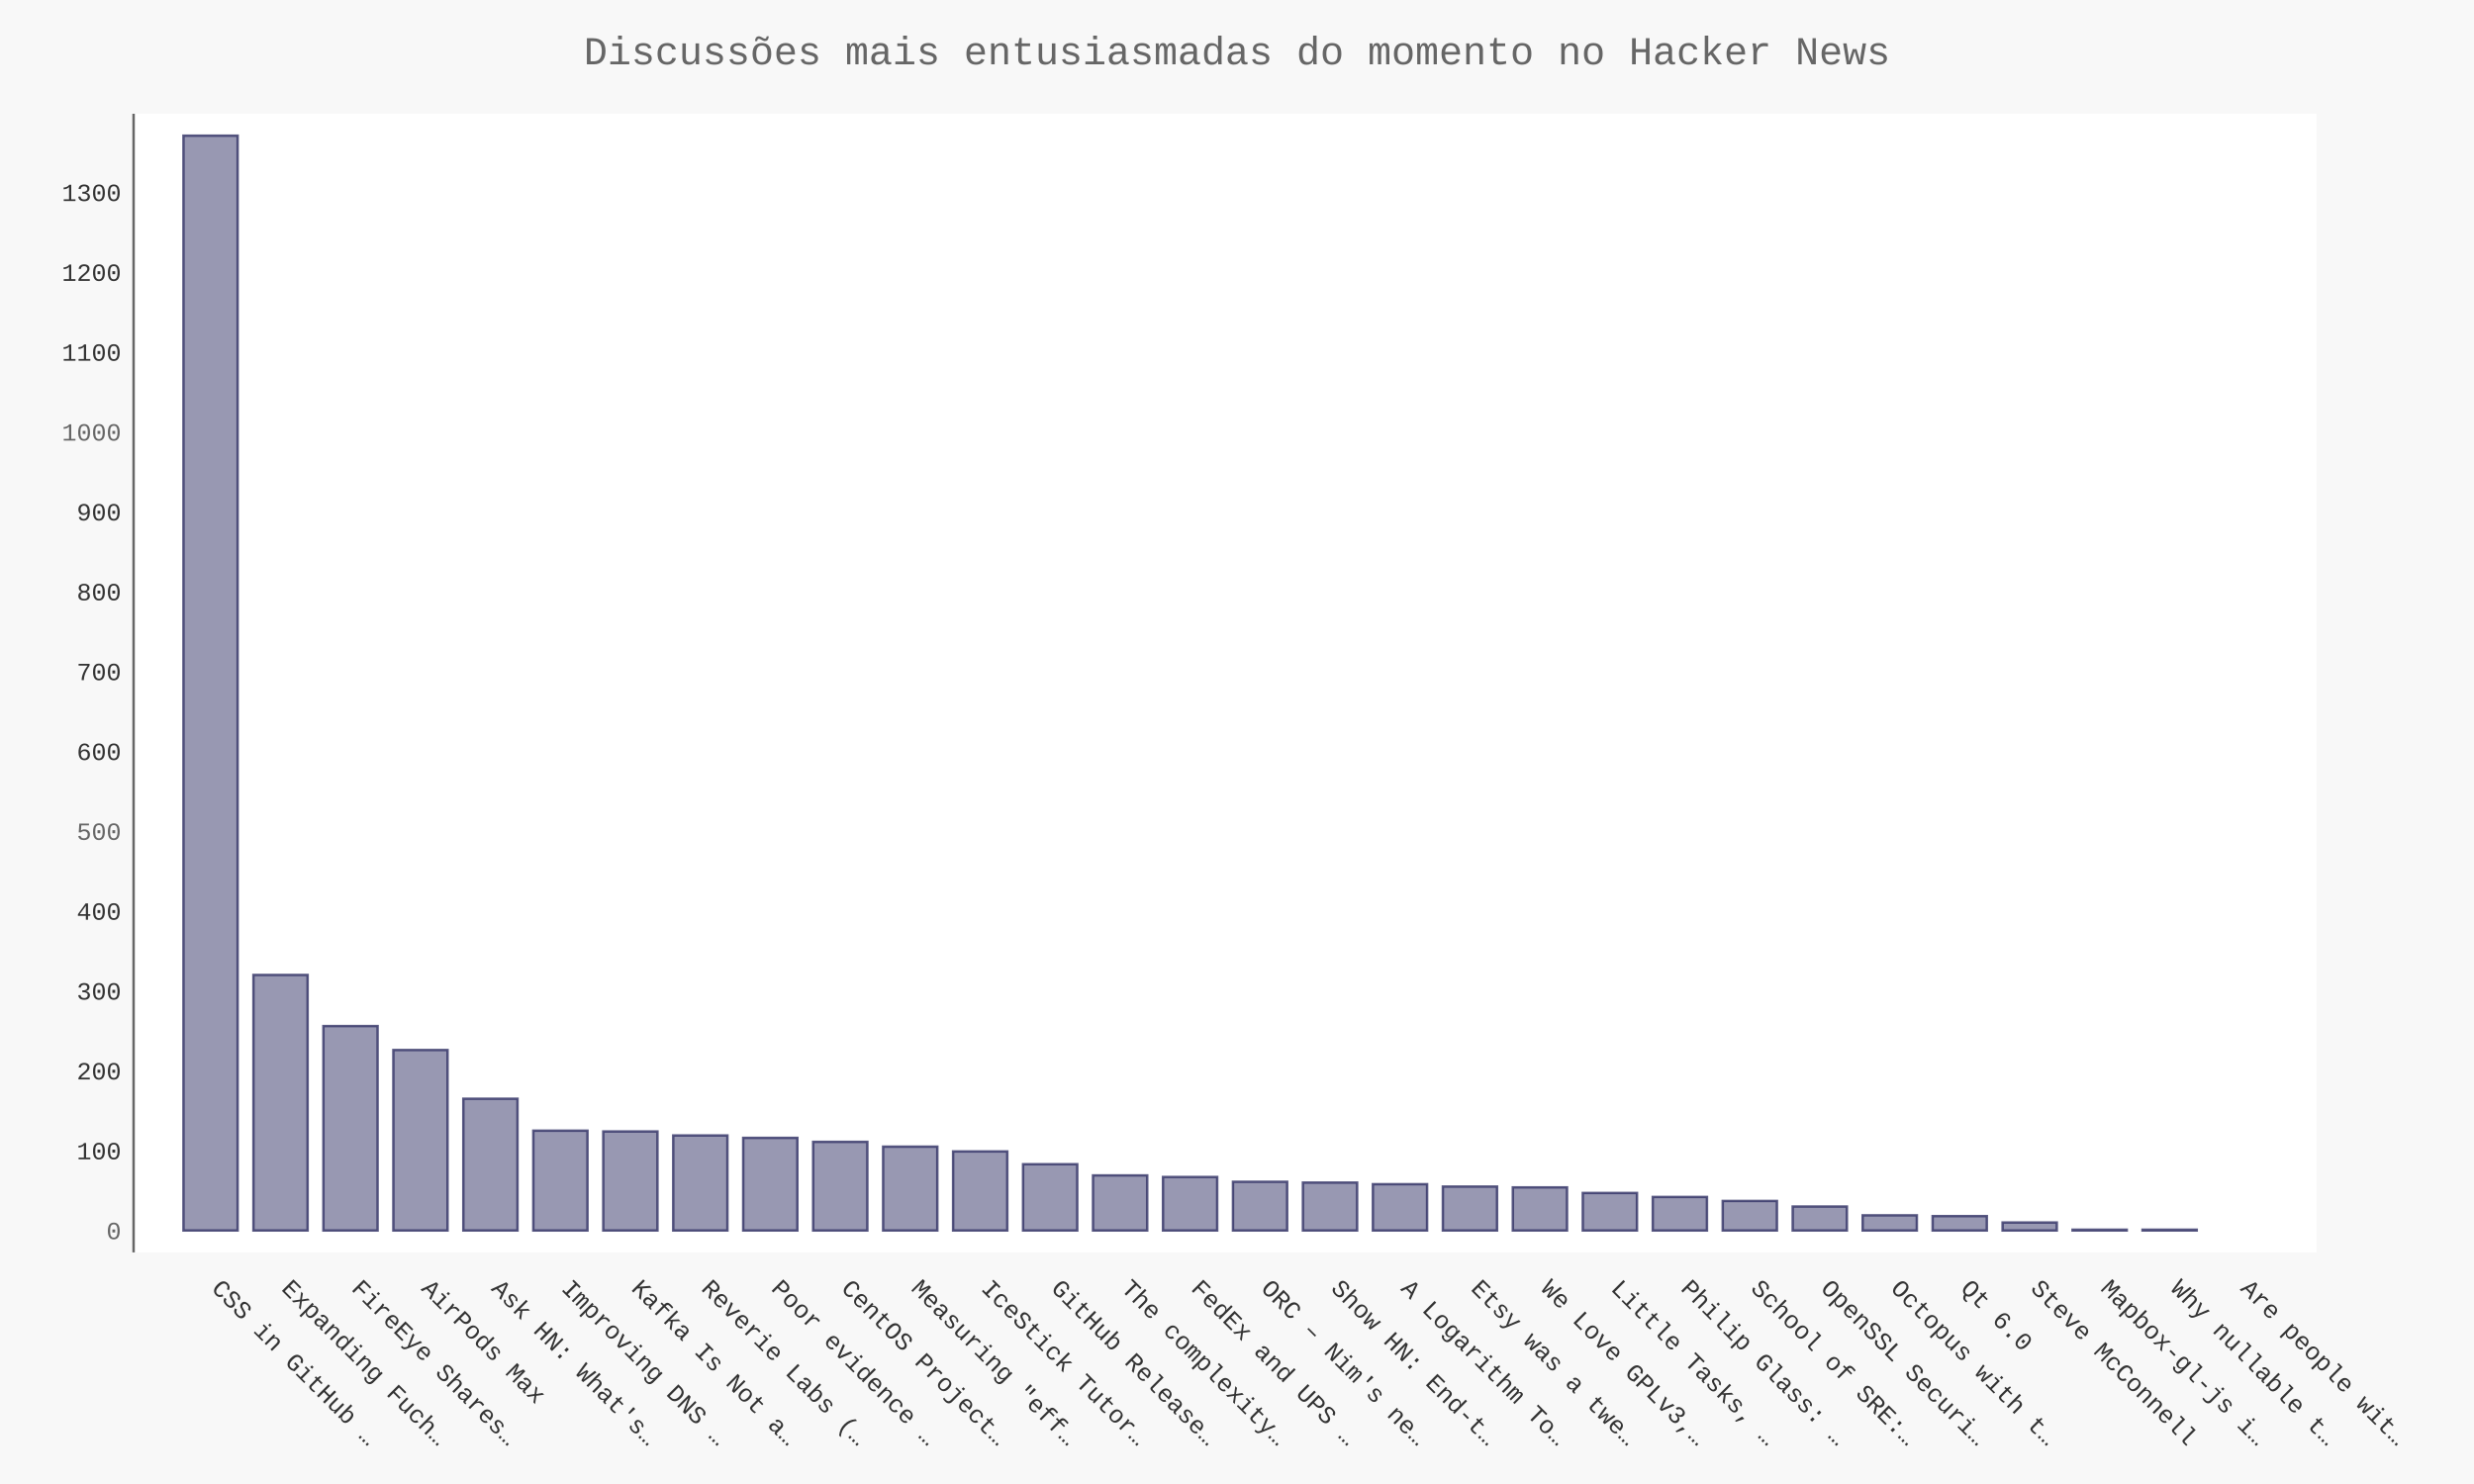
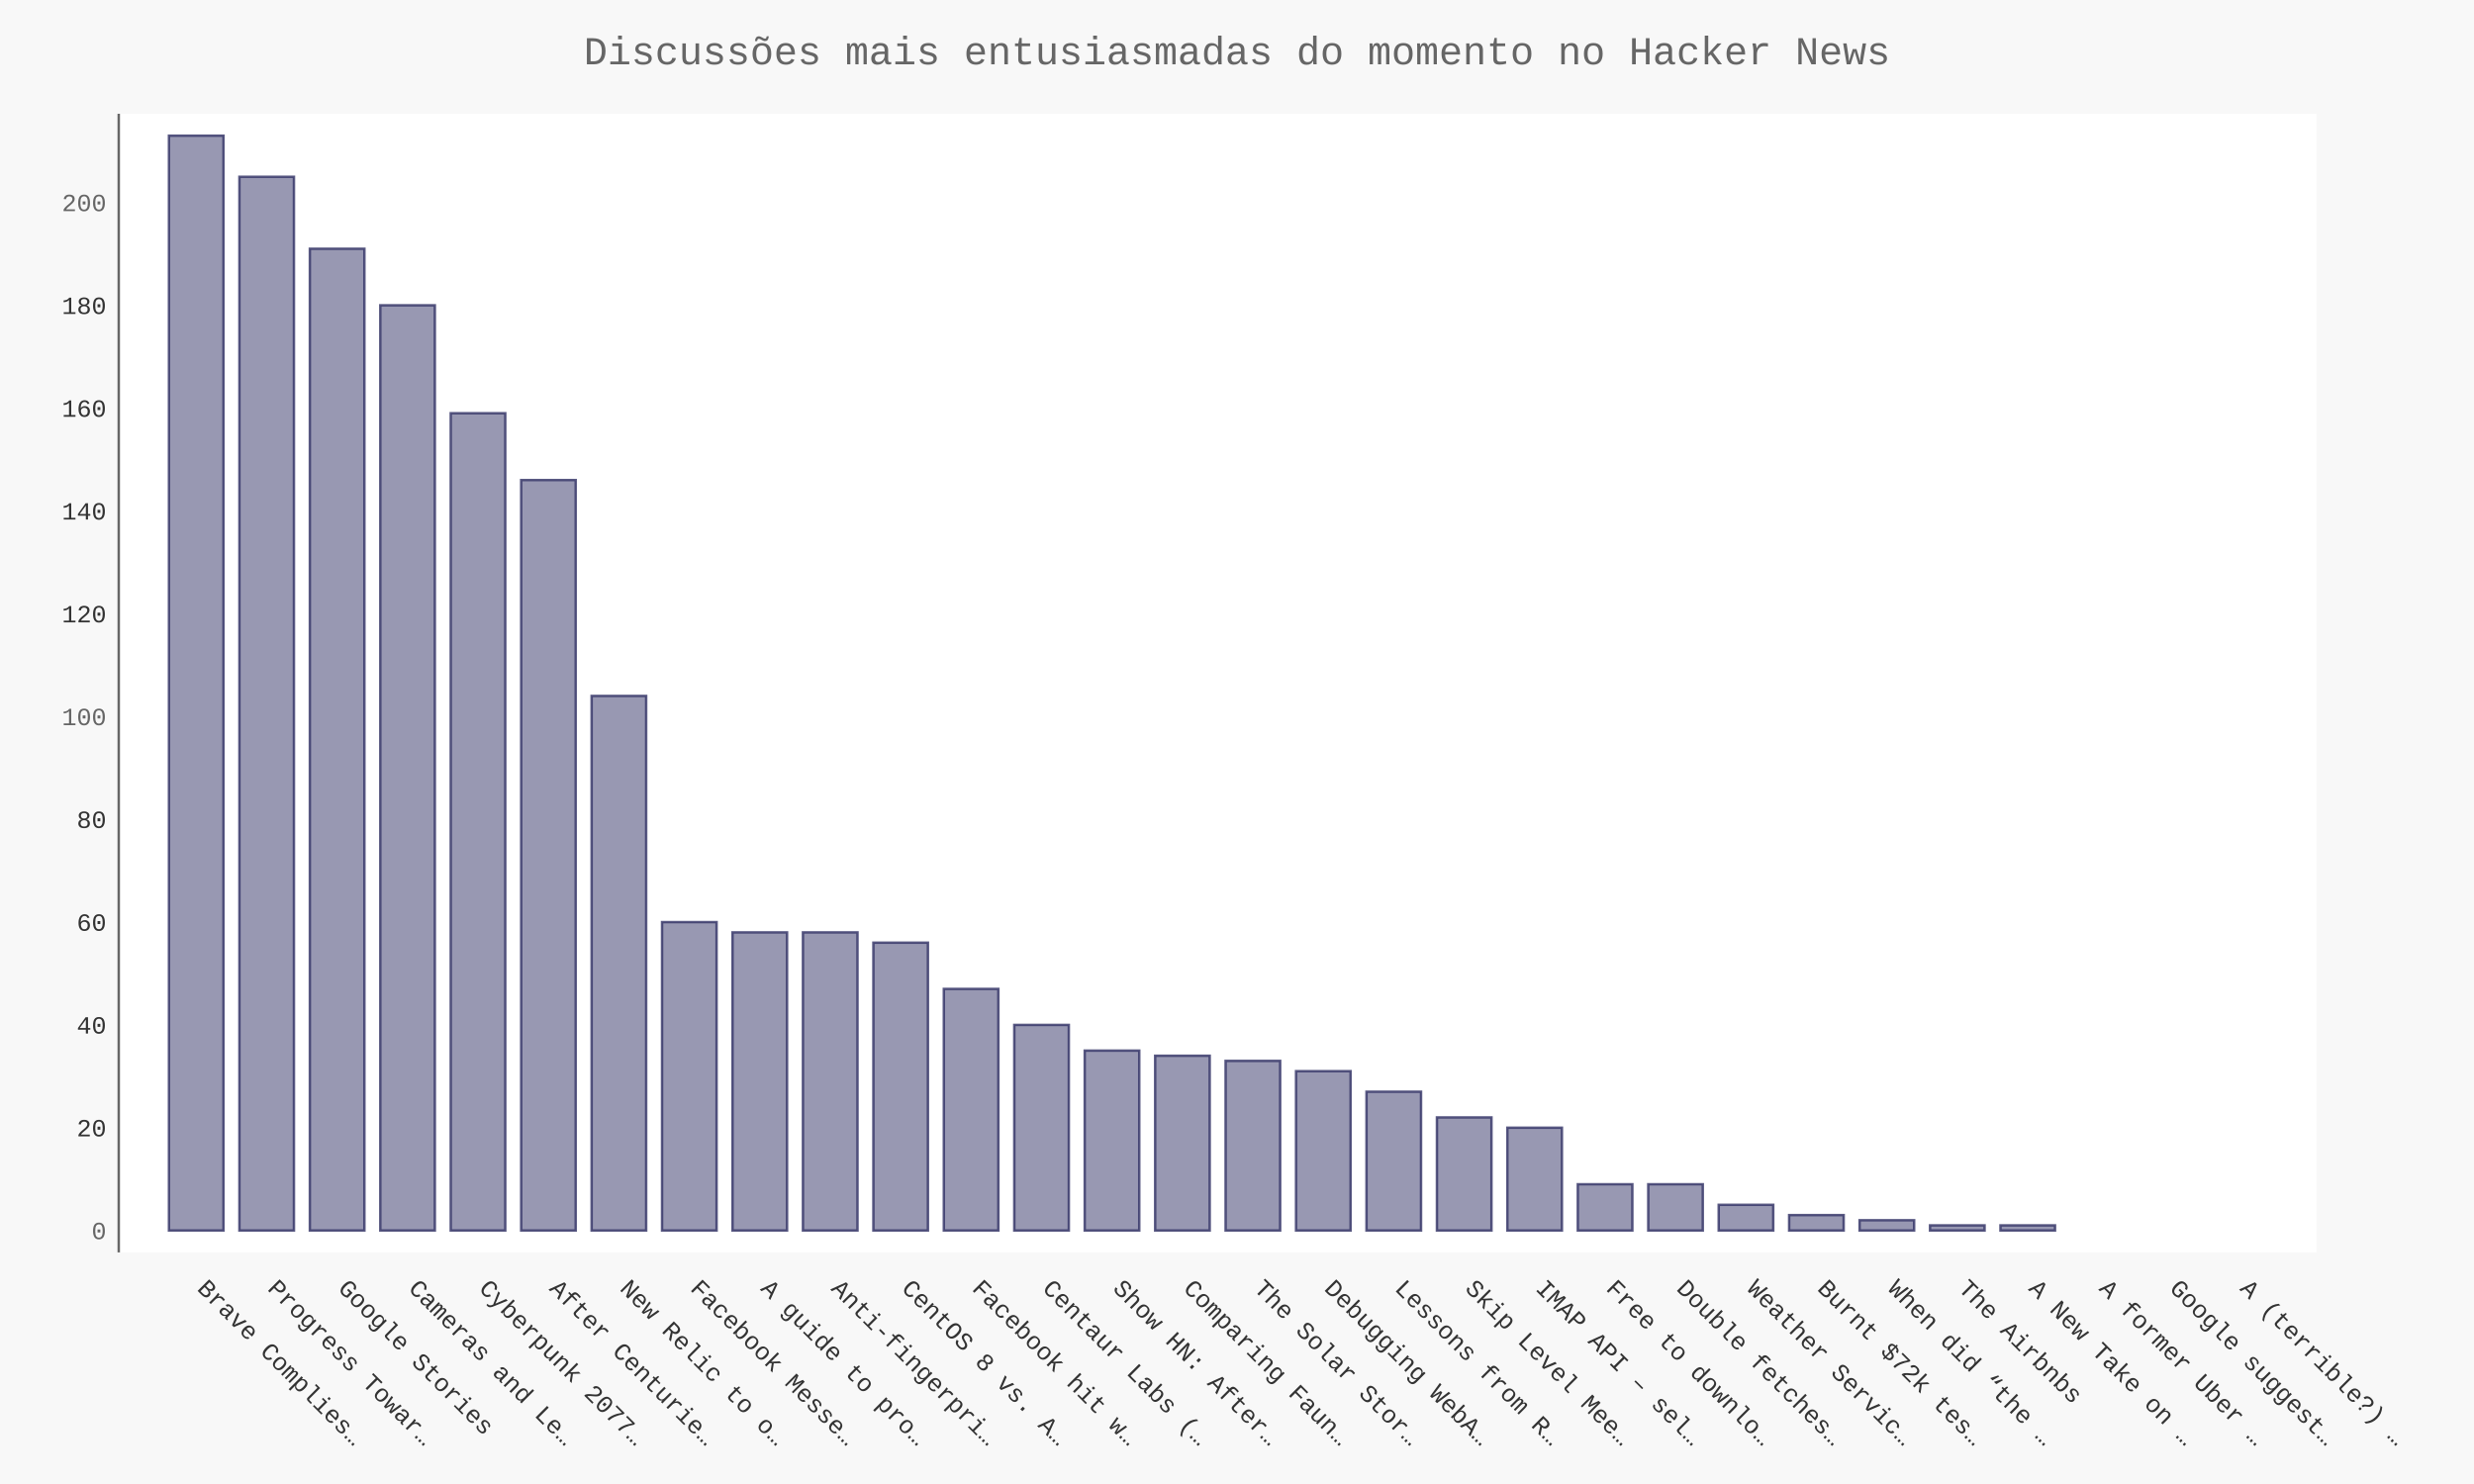
- <svg xmlns="http://www.w3.org/2000/svg" xmlns:xlink="http://www.w3.org/1999/xlink" id="chart-8e621305-2271-48a3-93e1-6153049aafa7" class="pygal-chart" viewBox="0 0 1000 600">
+ <svg xmlns="http://www.w3.org/2000/svg" xmlns:xlink="http://www.w3.org/1999/xlink" id="chart-c083f132-ac09-489c-b6df-24a69e580db0" class="pygal-chart" viewBox="0 0 1000 600">
  <defs>
-     <style type="text/css">#chart-8e621305-2271-48a3-93e1-6153049aafa7{-webkit-user-select:none;-webkit-font-smoothing:antialiased;font-family:Consolas,"Liberation Mono",Menlo,Courier,monospace}#chart-8e621305-2271-48a3-93e1-6153049aafa7 .title{font-family:Consolas,"Liberation Mono",Menlo,Courier,monospace;font-size:16px}#chart-8e621305-2271-48a3-93e1-6153049aafa7 .legends .legend text{font-family:Consolas,"Liberation Mono",Menlo,Courier,monospace;font-size:14px}#chart-8e621305-2271-48a3-93e1-6153049aafa7 .axis text{font-family:Consolas,"Liberation Mono",Menlo,Courier,monospace;font-size:10px}#chart-8e621305-2271-48a3-93e1-6153049aafa7 .axis text.major{font-family:Consolas,"Liberation Mono",Menlo,Courier,monospace;font-size:10px}#chart-8e621305-2271-48a3-93e1-6153049aafa7 .text-overlay text.value{font-family:Consolas,"Liberation Mono",Menlo,Courier,monospace;font-size:16px}#chart-8e621305-2271-48a3-93e1-6153049aafa7 .text-overlay text.label{font-family:Consolas,"Liberation Mono",Menlo,Courier,monospace;font-size:10px}#chart-8e621305-2271-48a3-93e1-6153049aafa7 .tooltip{font-family:Consolas,"Liberation Mono",Menlo,Courier,monospace;font-size:14px}#chart-8e621305-2271-48a3-93e1-6153049aafa7 text.no_data{font-family:Consolas,"Liberation Mono",Menlo,Courier,monospace;font-size:64px}
- #chart-8e621305-2271-48a3-93e1-6153049aafa7{background-color:#f8f8f8}#chart-8e621305-2271-48a3-93e1-6153049aafa7 path,#chart-8e621305-2271-48a3-93e1-6153049aafa7 line,#chart-8e621305-2271-48a3-93e1-6153049aafa7 rect,#chart-8e621305-2271-48a3-93e1-6153049aafa7 circle{-webkit-transition:250ms ease-in;-moz-transition:250ms ease-in;transition:250ms ease-in}#chart-8e621305-2271-48a3-93e1-6153049aafa7 .graph &gt; .background{fill:#f8f8f8}#chart-8e621305-2271-48a3-93e1-6153049aafa7 .plot &gt; .background{fill:#ffffff}#chart-8e621305-2271-48a3-93e1-6153049aafa7 .graph{fill:#333}#chart-8e621305-2271-48a3-93e1-6153049aafa7 text.no_data{fill:#666}#chart-8e621305-2271-48a3-93e1-6153049aafa7 .title{fill:#666}#chart-8e621305-2271-48a3-93e1-6153049aafa7 .legends .legend text{fill:#333}#chart-8e621305-2271-48a3-93e1-6153049aafa7 .legends .legend:hover text{fill:#666}#chart-8e621305-2271-48a3-93e1-6153049aafa7 .axis .line{stroke:#666}#chart-8e621305-2271-48a3-93e1-6153049aafa7 .axis .guide.line{stroke:rgba(0,0,0,0.5)}#chart-8e621305-2271-48a3-93e1-6153049aafa7 .axis .major.line{stroke:#333}#chart-8e621305-2271-48a3-93e1-6153049aafa7 .axis text.major{fill:#666}#chart-8e621305-2271-48a3-93e1-6153049aafa7 .axis.y .guides:hover .guide.line,#chart-8e621305-2271-48a3-93e1-6153049aafa7 .line-graph .axis.x .guides:hover .guide.line,#chart-8e621305-2271-48a3-93e1-6153049aafa7 .stackedline-graph .axis.x .guides:hover .guide.line,#chart-8e621305-2271-48a3-93e1-6153049aafa7 .xy-graph .axis.x .guides:hover .guide.line{stroke:#666}#chart-8e621305-2271-48a3-93e1-6153049aafa7 .axis .guides:hover text{fill:#666}#chart-8e621305-2271-48a3-93e1-6153049aafa7 .reactive{fill-opacity:.5;stroke-opacity:.8}#chart-8e621305-2271-48a3-93e1-6153049aafa7 .ci{stroke:#333}#chart-8e621305-2271-48a3-93e1-6153049aafa7 .reactive.active,#chart-8e621305-2271-48a3-93e1-6153049aafa7 .active .reactive{fill-opacity:.9;stroke-opacity:.9;stroke-width:4}#chart-8e621305-2271-48a3-93e1-6153049aafa7 .ci .reactive.active{stroke-width:1.5}#chart-8e621305-2271-48a3-93e1-6153049aafa7 .series text{fill:#666}#chart-8e621305-2271-48a3-93e1-6153049aafa7 .tooltip rect{fill:#ffffff;stroke:#666;-webkit-transition:opacity 250ms ease-in;-moz-transition:opacity 250ms ease-in;transition:opacity 250ms ease-in}#chart-8e621305-2271-48a3-93e1-6153049aafa7 .tooltip .label{fill:#333}#chart-8e621305-2271-48a3-93e1-6153049aafa7 .tooltip .label{fill:#333}#chart-8e621305-2271-48a3-93e1-6153049aafa7 .tooltip .legend{font-size:.8em;fill:rgba(0,0,0,0.5)}#chart-8e621305-2271-48a3-93e1-6153049aafa7 .tooltip .x_label{font-size:.6em;fill:#666}#chart-8e621305-2271-48a3-93e1-6153049aafa7 .tooltip .xlink{font-size:.5em;text-decoration:underline}#chart-8e621305-2271-48a3-93e1-6153049aafa7 .tooltip .value{font-size:1.5em}#chart-8e621305-2271-48a3-93e1-6153049aafa7 .bound{font-size:.5em}#chart-8e621305-2271-48a3-93e1-6153049aafa7 .max-value{font-size:.75em;fill:rgba(0,0,0,0.5)}#chart-8e621305-2271-48a3-93e1-6153049aafa7 .map-element{fill:#ffffff;stroke:rgba(0,0,0,0.5) !important}#chart-8e621305-2271-48a3-93e1-6153049aafa7 .map-element .reactive{fill-opacity:inherit;stroke-opacity:inherit}#chart-8e621305-2271-48a3-93e1-6153049aafa7 .color-0,#chart-8e621305-2271-48a3-93e1-6153049aafa7 .color-0 a:visited{stroke:#333366;fill:#333366}#chart-8e621305-2271-48a3-93e1-6153049aafa7 .text-overlay .color-0 text{fill:black}
- #chart-8e621305-2271-48a3-93e1-6153049aafa7 text.no_data{text-anchor:middle}#chart-8e621305-2271-48a3-93e1-6153049aafa7 .guide.line{fill:none}#chart-8e621305-2271-48a3-93e1-6153049aafa7 .centered{text-anchor:middle}#chart-8e621305-2271-48a3-93e1-6153049aafa7 .title{text-anchor:middle}#chart-8e621305-2271-48a3-93e1-6153049aafa7 .legends .legend text{fill-opacity:1}#chart-8e621305-2271-48a3-93e1-6153049aafa7 .axis.x text{text-anchor:middle}#chart-8e621305-2271-48a3-93e1-6153049aafa7 .axis.x:not(.web) text[transform]{text-anchor:start}#chart-8e621305-2271-48a3-93e1-6153049aafa7 .axis.x:not(.web) text[transform].backwards{text-anchor:end}#chart-8e621305-2271-48a3-93e1-6153049aafa7 .axis.y text{text-anchor:end}#chart-8e621305-2271-48a3-93e1-6153049aafa7 .axis.y text[transform].backwards{text-anchor:start}#chart-8e621305-2271-48a3-93e1-6153049aafa7 .axis.y2 text{text-anchor:start}#chart-8e621305-2271-48a3-93e1-6153049aafa7 .axis.y2 text[transform].backwards{text-anchor:end}#chart-8e621305-2271-48a3-93e1-6153049aafa7 .axis .guide.line{stroke-dasharray:4,4}#chart-8e621305-2271-48a3-93e1-6153049aafa7 .axis .major.guide.line{stroke-dasharray:6,6}#chart-8e621305-2271-48a3-93e1-6153049aafa7 .horizontal .axis.y .guide.line,#chart-8e621305-2271-48a3-93e1-6153049aafa7 .horizontal .axis.y2 .guide.line,#chart-8e621305-2271-48a3-93e1-6153049aafa7 .vertical .axis.x .guide.line{opacity:0}#chart-8e621305-2271-48a3-93e1-6153049aafa7 .horizontal .axis.always_show .guide.line,#chart-8e621305-2271-48a3-93e1-6153049aafa7 .vertical .axis.always_show .guide.line{opacity:1 !important}#chart-8e621305-2271-48a3-93e1-6153049aafa7 .axis.y .guides:hover .guide.line,#chart-8e621305-2271-48a3-93e1-6153049aafa7 .axis.y2 .guides:hover .guide.line,#chart-8e621305-2271-48a3-93e1-6153049aafa7 .axis.x .guides:hover .guide.line{opacity:1}#chart-8e621305-2271-48a3-93e1-6153049aafa7 .axis .guides:hover text{opacity:1}#chart-8e621305-2271-48a3-93e1-6153049aafa7 .nofill{fill:none}#chart-8e621305-2271-48a3-93e1-6153049aafa7 .subtle-fill{fill-opacity:.2}#chart-8e621305-2271-48a3-93e1-6153049aafa7 .dot{stroke-width:1px;fill-opacity:1}#chart-8e621305-2271-48a3-93e1-6153049aafa7 .dot.active{stroke-width:5px}#chart-8e621305-2271-48a3-93e1-6153049aafa7 .dot.negative{fill:transparent}#chart-8e621305-2271-48a3-93e1-6153049aafa7 text,#chart-8e621305-2271-48a3-93e1-6153049aafa7 tspan{stroke:none !important}#chart-8e621305-2271-48a3-93e1-6153049aafa7 .series text.active{opacity:1}#chart-8e621305-2271-48a3-93e1-6153049aafa7 .tooltip rect{fill-opacity:.95;stroke-width:.5}#chart-8e621305-2271-48a3-93e1-6153049aafa7 .tooltip text{fill-opacity:1}#chart-8e621305-2271-48a3-93e1-6153049aafa7 .showable{visibility:hidden}#chart-8e621305-2271-48a3-93e1-6153049aafa7 .showable.shown{visibility:visible}#chart-8e621305-2271-48a3-93e1-6153049aafa7 .gauge-background{fill:rgba(229,229,229,1);stroke:none}#chart-8e621305-2271-48a3-93e1-6153049aafa7 .bg-lines{stroke:#f8f8f8;stroke-width:2px}</style>
+     <style type="text/css">#chart-c083f132-ac09-489c-b6df-24a69e580db0{-webkit-user-select:none;-webkit-font-smoothing:antialiased;font-family:Consolas,"Liberation Mono",Menlo,Courier,monospace}#chart-c083f132-ac09-489c-b6df-24a69e580db0 .title{font-family:Consolas,"Liberation Mono",Menlo,Courier,monospace;font-size:16px}#chart-c083f132-ac09-489c-b6df-24a69e580db0 .legends .legend text{font-family:Consolas,"Liberation Mono",Menlo,Courier,monospace;font-size:14px}#chart-c083f132-ac09-489c-b6df-24a69e580db0 .axis text{font-family:Consolas,"Liberation Mono",Menlo,Courier,monospace;font-size:10px}#chart-c083f132-ac09-489c-b6df-24a69e580db0 .axis text.major{font-family:Consolas,"Liberation Mono",Menlo,Courier,monospace;font-size:10px}#chart-c083f132-ac09-489c-b6df-24a69e580db0 .text-overlay text.value{font-family:Consolas,"Liberation Mono",Menlo,Courier,monospace;font-size:16px}#chart-c083f132-ac09-489c-b6df-24a69e580db0 .text-overlay text.label{font-family:Consolas,"Liberation Mono",Menlo,Courier,monospace;font-size:10px}#chart-c083f132-ac09-489c-b6df-24a69e580db0 .tooltip{font-family:Consolas,"Liberation Mono",Menlo,Courier,monospace;font-size:14px}#chart-c083f132-ac09-489c-b6df-24a69e580db0 text.no_data{font-family:Consolas,"Liberation Mono",Menlo,Courier,monospace;font-size:64px}
+ #chart-c083f132-ac09-489c-b6df-24a69e580db0{background-color:#f8f8f8}#chart-c083f132-ac09-489c-b6df-24a69e580db0 path,#chart-c083f132-ac09-489c-b6df-24a69e580db0 line,#chart-c083f132-ac09-489c-b6df-24a69e580db0 rect,#chart-c083f132-ac09-489c-b6df-24a69e580db0 circle{-webkit-transition:250ms ease-in;-moz-transition:250ms ease-in;transition:250ms ease-in}#chart-c083f132-ac09-489c-b6df-24a69e580db0 .graph &gt; .background{fill:#f8f8f8}#chart-c083f132-ac09-489c-b6df-24a69e580db0 .plot &gt; .background{fill:#ffffff}#chart-c083f132-ac09-489c-b6df-24a69e580db0 .graph{fill:#333}#chart-c083f132-ac09-489c-b6df-24a69e580db0 text.no_data{fill:#666}#chart-c083f132-ac09-489c-b6df-24a69e580db0 .title{fill:#666}#chart-c083f132-ac09-489c-b6df-24a69e580db0 .legends .legend text{fill:#333}#chart-c083f132-ac09-489c-b6df-24a69e580db0 .legends .legend:hover text{fill:#666}#chart-c083f132-ac09-489c-b6df-24a69e580db0 .axis .line{stroke:#666}#chart-c083f132-ac09-489c-b6df-24a69e580db0 .axis .guide.line{stroke:rgba(0,0,0,0.5)}#chart-c083f132-ac09-489c-b6df-24a69e580db0 .axis .major.line{stroke:#333}#chart-c083f132-ac09-489c-b6df-24a69e580db0 .axis text.major{fill:#666}#chart-c083f132-ac09-489c-b6df-24a69e580db0 .axis.y .guides:hover .guide.line,#chart-c083f132-ac09-489c-b6df-24a69e580db0 .line-graph .axis.x .guides:hover .guide.line,#chart-c083f132-ac09-489c-b6df-24a69e580db0 .stackedline-graph .axis.x .guides:hover .guide.line,#chart-c083f132-ac09-489c-b6df-24a69e580db0 .xy-graph .axis.x .guides:hover .guide.line{stroke:#666}#chart-c083f132-ac09-489c-b6df-24a69e580db0 .axis .guides:hover text{fill:#666}#chart-c083f132-ac09-489c-b6df-24a69e580db0 .reactive{fill-opacity:.5;stroke-opacity:.8}#chart-c083f132-ac09-489c-b6df-24a69e580db0 .ci{stroke:#333}#chart-c083f132-ac09-489c-b6df-24a69e580db0 .reactive.active,#chart-c083f132-ac09-489c-b6df-24a69e580db0 .active .reactive{fill-opacity:.9;stroke-opacity:.9;stroke-width:4}#chart-c083f132-ac09-489c-b6df-24a69e580db0 .ci .reactive.active{stroke-width:1.5}#chart-c083f132-ac09-489c-b6df-24a69e580db0 .series text{fill:#666}#chart-c083f132-ac09-489c-b6df-24a69e580db0 .tooltip rect{fill:#ffffff;stroke:#666;-webkit-transition:opacity 250ms ease-in;-moz-transition:opacity 250ms ease-in;transition:opacity 250ms ease-in}#chart-c083f132-ac09-489c-b6df-24a69e580db0 .tooltip .label{fill:#333}#chart-c083f132-ac09-489c-b6df-24a69e580db0 .tooltip .label{fill:#333}#chart-c083f132-ac09-489c-b6df-24a69e580db0 .tooltip .legend{font-size:.8em;fill:rgba(0,0,0,0.5)}#chart-c083f132-ac09-489c-b6df-24a69e580db0 .tooltip .x_label{font-size:.6em;fill:#666}#chart-c083f132-ac09-489c-b6df-24a69e580db0 .tooltip .xlink{font-size:.5em;text-decoration:underline}#chart-c083f132-ac09-489c-b6df-24a69e580db0 .tooltip .value{font-size:1.5em}#chart-c083f132-ac09-489c-b6df-24a69e580db0 .bound{font-size:.5em}#chart-c083f132-ac09-489c-b6df-24a69e580db0 .max-value{font-size:.75em;fill:rgba(0,0,0,0.5)}#chart-c083f132-ac09-489c-b6df-24a69e580db0 .map-element{fill:#ffffff;stroke:rgba(0,0,0,0.5) !important}#chart-c083f132-ac09-489c-b6df-24a69e580db0 .map-element .reactive{fill-opacity:inherit;stroke-opacity:inherit}#chart-c083f132-ac09-489c-b6df-24a69e580db0 .color-0,#chart-c083f132-ac09-489c-b6df-24a69e580db0 .color-0 a:visited{stroke:#333366;fill:#333366}#chart-c083f132-ac09-489c-b6df-24a69e580db0 .text-overlay .color-0 text{fill:black}
+ #chart-c083f132-ac09-489c-b6df-24a69e580db0 text.no_data{text-anchor:middle}#chart-c083f132-ac09-489c-b6df-24a69e580db0 .guide.line{fill:none}#chart-c083f132-ac09-489c-b6df-24a69e580db0 .centered{text-anchor:middle}#chart-c083f132-ac09-489c-b6df-24a69e580db0 .title{text-anchor:middle}#chart-c083f132-ac09-489c-b6df-24a69e580db0 .legends .legend text{fill-opacity:1}#chart-c083f132-ac09-489c-b6df-24a69e580db0 .axis.x text{text-anchor:middle}#chart-c083f132-ac09-489c-b6df-24a69e580db0 .axis.x:not(.web) text[transform]{text-anchor:start}#chart-c083f132-ac09-489c-b6df-24a69e580db0 .axis.x:not(.web) text[transform].backwards{text-anchor:end}#chart-c083f132-ac09-489c-b6df-24a69e580db0 .axis.y text{text-anchor:end}#chart-c083f132-ac09-489c-b6df-24a69e580db0 .axis.y text[transform].backwards{text-anchor:start}#chart-c083f132-ac09-489c-b6df-24a69e580db0 .axis.y2 text{text-anchor:start}#chart-c083f132-ac09-489c-b6df-24a69e580db0 .axis.y2 text[transform].backwards{text-anchor:end}#chart-c083f132-ac09-489c-b6df-24a69e580db0 .axis .guide.line{stroke-dasharray:4,4}#chart-c083f132-ac09-489c-b6df-24a69e580db0 .axis .major.guide.line{stroke-dasharray:6,6}#chart-c083f132-ac09-489c-b6df-24a69e580db0 .horizontal .axis.y .guide.line,#chart-c083f132-ac09-489c-b6df-24a69e580db0 .horizontal .axis.y2 .guide.line,#chart-c083f132-ac09-489c-b6df-24a69e580db0 .vertical .axis.x .guide.line{opacity:0}#chart-c083f132-ac09-489c-b6df-24a69e580db0 .horizontal .axis.always_show .guide.line,#chart-c083f132-ac09-489c-b6df-24a69e580db0 .vertical .axis.always_show .guide.line{opacity:1 !important}#chart-c083f132-ac09-489c-b6df-24a69e580db0 .axis.y .guides:hover .guide.line,#chart-c083f132-ac09-489c-b6df-24a69e580db0 .axis.y2 .guides:hover .guide.line,#chart-c083f132-ac09-489c-b6df-24a69e580db0 .axis.x .guides:hover .guide.line{opacity:1}#chart-c083f132-ac09-489c-b6df-24a69e580db0 .axis .guides:hover text{opacity:1}#chart-c083f132-ac09-489c-b6df-24a69e580db0 .nofill{fill:none}#chart-c083f132-ac09-489c-b6df-24a69e580db0 .subtle-fill{fill-opacity:.2}#chart-c083f132-ac09-489c-b6df-24a69e580db0 .dot{stroke-width:1px;fill-opacity:1}#chart-c083f132-ac09-489c-b6df-24a69e580db0 .dot.active{stroke-width:5px}#chart-c083f132-ac09-489c-b6df-24a69e580db0 .dot.negative{fill:transparent}#chart-c083f132-ac09-489c-b6df-24a69e580db0 text,#chart-c083f132-ac09-489c-b6df-24a69e580db0 tspan{stroke:none !important}#chart-c083f132-ac09-489c-b6df-24a69e580db0 .series text.active{opacity:1}#chart-c083f132-ac09-489c-b6df-24a69e580db0 .tooltip rect{fill-opacity:.95;stroke-width:.5}#chart-c083f132-ac09-489c-b6df-24a69e580db0 .tooltip text{fill-opacity:1}#chart-c083f132-ac09-489c-b6df-24a69e580db0 .showable{visibility:hidden}#chart-c083f132-ac09-489c-b6df-24a69e580db0 .showable.shown{visibility:visible}#chart-c083f132-ac09-489c-b6df-24a69e580db0 .gauge-background{fill:rgba(229,229,229,1);stroke:none}#chart-c083f132-ac09-489c-b6df-24a69e580db0 .bg-lines{stroke:#f8f8f8;stroke-width:2px}</style>
  </defs>
  <g class="graph bar-graph vertical">
    <rect x="0" y="0" width="1000" height="600" class="background" />
-     <g transform="translate(54, 46)" class="plot">
-       <rect x="0" y="0" width="882.36" height="460.36" class="background" />
+     <g transform="translate(48, 46)" class="plot">
+       <rect x="0" y="0" width="888.36" height="460.36" class="background" />
      <g class="axis y">
        <g class="guides">
          <text x="-5" y="455.007" class="major">0</text>
        </g>
        <g class="guides">
-           <text x="-5" y="422.72" class="">100</text>
-         </g>
-         <g class="guides">
-           <text x="-5" y="390.433" class="">200</text>
-         </g>
-         <g class="guides">
-           <text x="-5" y="358.146" class="">300</text>
-         </g>
-         <g class="guides">
-           <text x="-5" y="325.859" class="">400</text>
-         </g>
-         <g class="guides">
-           <text x="-5" y="293.573" class="major">500</text>
-         </g>
-         <g class="guides">
-           <text x="-5" y="261.286" class="">600</text>
-         </g>
-         <g class="guides">
-           <text x="-5" y="228.999" class="">700</text>
-         </g>
-         <g class="guides">
-           <text x="-5" y="196.712" class="">800</text>
-         </g>
-         <g class="guides">
-           <text x="-5" y="164.425" class="">900</text>
-         </g>
-         <g class="guides">
-           <text x="-5" y="132.138" class="major">1000</text>
-         </g>
-         <g class="guides">
-           <text x="-5" y="99.851" class="">1100</text>
-         </g>
-         <g class="guides">
-           <text x="-5" y="67.564" class="">1200</text>
-         </g>
-         <g class="guides">
-           <text x="-5" y="35.277" class="">1300</text>
+           <text x="-5" y="413.444" class="">20</text>
+         </g>
+         <g class="guides">
+           <text x="-5" y="371.88" class="">40</text>
+         </g>
+         <g class="guides">
+           <text x="-5" y="330.316" class="">60</text>
+         </g>
+         <g class="guides">
+           <text x="-5" y="288.752" class="">80</text>
+         </g>
+         <g class="guides">
+           <text x="-5" y="247.188" class="major">100</text>
+         </g>
+         <g class="guides">
+           <text x="-5" y="205.625" class="">120</text>
+         </g>
+         <g class="guides">
+           <text x="-5" y="164.061" class="">140</text>
+         </g>
+         <g class="guides">
+           <text x="-5" y="122.497" class="">160</text>
+         </g>
+         <g class="guides">
+           <text x="-5" y="80.933" class="">180</text>
+         </g>
+         <g class="guides">
+           <text x="-5" y="39.37" class="major">200</text>
        </g>
      </g>
      <g class="axis x">
        <path d="M0 0 v460.36" class="line" />
        <g class="guides">
-           <path d="M31.109 0 v460.36" class="guide line" />
-           <text x="31.109" y="475.36" class="" transform="rotate(45 31.10886 475.3604)">CSS in GitHub …</text>
-         </g>
-         <g class="guides">
-           <path d="M59.39 0 v460.36" class="guide line" />
-           <text x="59.39" y="475.36" class="" transform="rotate(45 59.38964 475.3604)">Expanding Fuch…</text>
-         </g>
-         <g class="guides">
-           <path d="M87.67 0 v460.36" class="guide line" />
-           <text x="87.67" y="475.36" class="" transform="rotate(45 87.67042 475.3604)">FireEye Shares…</text>
-         </g>
-         <g class="guides">
-           <path d="M115.951 0 v460.36" class="guide line" />
-           <text x="115.951" y="475.36" class="" transform="rotate(45 115.9512 475.3604)">AirPods Max</text>
-         </g>
-         <g class="guides">
-           <path d="M144.232 0 v460.36" class="guide line" />
-           <text x="144.232" y="475.36" class="" transform="rotate(45 144.232 475.3604)">Ask HN: What's…</text>
-         </g>
-         <g class="guides">
-           <path d="M172.513 0 v460.36" class="guide line" />
-           <text x="172.513" y="475.36" class="" transform="rotate(45 172.5128 475.3604)">Improving DNS …</text>
-         </g>
-         <g class="guides">
-           <path d="M200.794 0 v460.36" class="guide line" />
-           <text x="200.794" y="475.36" class="" transform="rotate(45 200.7936 475.3604)">Kafka Is Not a…</text>
-         </g>
-         <g class="guides">
-           <path d="M229.074 0 v460.36" class="guide line" />
-           <text x="229.074" y="475.36" class="" transform="rotate(45 229.0743 475.3604)">Reverie Labs (…</text>
-         </g>
-         <g class="guides">
-           <path d="M257.355 0 v460.36" class="guide line" />
-           <text x="257.355" y="475.36" class="" transform="rotate(45 257.3551 475.3604)">Poor evidence …</text>
-         </g>
-         <g class="guides">
-           <path d="M285.636 0 v460.36" class="guide line" />
-           <text x="285.636" y="475.36" class="" transform="rotate(45 285.6359 475.3604)">CentOS Project…</text>
-         </g>
-         <g class="guides">
-           <path d="M313.917 0 v460.36" class="guide line" />
-           <text x="313.917" y="475.36" class="" transform="rotate(45 313.9167 475.3604)">Measuring "eff…</text>
-         </g>
-         <g class="guides">
-           <path d="M342.197 0 v460.36" class="guide line" />
-           <text x="342.197" y="475.36" class="" transform="rotate(45 342.1975 475.3604)">IceStick Tutor…</text>
-         </g>
-         <g class="guides">
-           <path d="M370.478 0 v460.36" class="guide line" />
-           <text x="370.478" y="475.36" class="" transform="rotate(45 370.4782 475.3604)">GitHub Release…</text>
-         </g>
-         <g class="guides">
-           <path d="M398.759 0 v460.36" class="guide line" />
-           <text x="398.759" y="475.36" class="" transform="rotate(45 398.759 475.3604)">The complexity…</text>
-         </g>
-         <g class="guides">
-           <path d="M427.04 0 v460.36" class="guide line" />
-           <text x="427.04" y="475.36" class="" transform="rotate(45 427.0398 475.3604)">FedEx and UPS …</text>
-         </g>
-         <g class="guides">
-           <path d="M455.321 0 v460.36" class="guide line" />
-           <text x="455.321" y="475.36" class="" transform="rotate(45 455.3206 475.3604)">ORC – Nim's ne…</text>
-         </g>
-         <g class="guides">
-           <path d="M483.601 0 v460.36" class="guide line" />
-           <text x="483.601" y="475.36" class="" transform="rotate(45 483.6014 475.3604)">Show HN: End-t…</text>
-         </g>
-         <g class="guides">
-           <path d="M511.882 0 v460.36" class="guide line" />
-           <text x="511.882" y="475.36" class="" transform="rotate(45 511.8821 475.3604)">A Logarithm To…</text>
-         </g>
-         <g class="guides">
-           <path d="M540.163 0 v460.36" class="guide line" />
-           <text x="540.163" y="475.36" class="" transform="rotate(45 540.1629 475.3604)">Etsy was a twe…</text>
-         </g>
-         <g class="guides">
-           <path d="M568.444 0 v460.36" class="guide line" />
-           <text x="568.444" y="475.36" class="" transform="rotate(45 568.4437 475.3604)">We Love GPLv3,…</text>
-         </g>
-         <g class="guides">
-           <path d="M596.724 0 v460.36" class="guide line" />
-           <text x="596.724" y="475.36" class="" transform="rotate(45 596.7245 475.3604)">Little Tasks, …</text>
-         </g>
-         <g class="guides">
-           <path d="M625.005 0 v460.36" class="guide line" />
-           <text x="625.005" y="475.36" class="" transform="rotate(45 625.0053 475.3604)">Philip Glass: …</text>
-         </g>
-         <g class="guides">
-           <path d="M653.286 0 v460.36" class="guide line" />
-           <text x="653.286" y="475.36" class="" transform="rotate(45 653.2861 475.3604)">School of SRE:…</text>
-         </g>
-         <g class="guides">
-           <path d="M681.567 0 v460.36" class="guide line" />
-           <text x="681.567" y="475.36" class="" transform="rotate(45 681.5668 475.3604)">OpenSSL Securi…</text>
-         </g>
-         <g class="guides">
-           <path d="M709.848 0 v460.36" class="guide line" />
-           <text x="709.848" y="475.36" class="" transform="rotate(45 709.8476 475.3604)">Octopus with t…</text>
-         </g>
-         <g class="guides">
-           <path d="M738.128 0 v460.36" class="guide line" />
-           <text x="738.128" y="475.36" class="" transform="rotate(45 738.1284 475.3604)">Qt 6.0</text>
-         </g>
-         <g class="guides">
-           <path d="M766.409 0 v460.36" class="guide line" />
-           <text x="766.409" y="475.36" class="" transform="rotate(45 766.4092 475.3604)">Steve McConnell</text>
-         </g>
-         <g class="guides">
-           <path d="M794.69 0 v460.36" class="guide line" />
-           <text x="794.69" y="475.36" class="" transform="rotate(45 794.69 475.3604)">Mapbox-gl-js i…</text>
-         </g>
-         <g class="guides">
-           <path d="M822.971 0 v460.36" class="guide line" />
-           <text x="822.971" y="475.36" class="" transform="rotate(45 822.9707 475.3604)">Why nullable t…</text>
-         </g>
-         <g class="guides">
-           <path d="M851.252 0 v460.36" class="guide line" />
-           <text x="851.252" y="475.36" class="" transform="rotate(45 851.2515 475.3604)">Are people wit…</text>
+           <path d="M31.32 0 v460.36" class="guide line" />
+           <text x="31.32" y="475.36" class="" transform="rotate(45 31.3204 475.3604)">Brave Complies…</text>
+         </g>
+         <g class="guides">
+           <path d="M59.793 0 v460.36" class="guide line" />
+           <text x="59.793" y="475.36" class="" transform="rotate(45 59.79349 475.3604)">Progress Towar…</text>
+         </g>
+         <g class="guides">
+           <path d="M88.267 0 v460.36" class="guide line" />
+           <text x="88.267" y="475.36" class="" transform="rotate(45 88.26658 475.3604)">Google Stories</text>
+         </g>
+         <g class="guides">
+           <path d="M116.74 0 v460.36" class="guide line" />
+           <text x="116.74" y="475.36" class="" transform="rotate(45 116.7397 475.3604)">Cameras and Le…</text>
+         </g>
+         <g class="guides">
+           <path d="M145.213 0 v460.36" class="guide line" />
+           <text x="145.213" y="475.36" class="" transform="rotate(45 145.2128 475.3604)">Cyberpunk 2077…</text>
+         </g>
+         <g class="guides">
+           <path d="M173.686 0 v460.36" class="guide line" />
+           <text x="173.686" y="475.36" class="" transform="rotate(45 173.6858 475.3604)">After Centurie…</text>
+         </g>
+         <g class="guides">
+           <path d="M202.159 0 v460.36" class="guide line" />
+           <text x="202.159" y="475.36" class="" transform="rotate(45 202.1589 475.3604)">New Relic to o…</text>
+         </g>
+         <g class="guides">
+           <path d="M230.632 0 v460.36" class="guide line" />
+           <text x="230.632" y="475.36" class="" transform="rotate(45 230.632 475.3604)">Facebook Messe…</text>
+         </g>
+         <g class="guides">
+           <path d="M259.105 0 v460.36" class="guide line" />
+           <text x="259.105" y="475.36" class="" transform="rotate(45 259.1051 475.3604)">A guide to pro…</text>
+         </g>
+         <g class="guides">
+           <path d="M287.578 0 v460.36" class="guide line" />
+           <text x="287.578" y="475.36" class="" transform="rotate(45 287.5782 475.3604)">Anti-fingerpri…</text>
+         </g>
+         <g class="guides">
+           <path d="M316.051 0 v460.36" class="guide line" />
+           <text x="316.051" y="475.36" class="" transform="rotate(45 316.0513 475.3604)">CentOS 8 vs. A…</text>
+         </g>
+         <g class="guides">
+           <path d="M344.524 0 v460.36" class="guide line" />
+           <text x="344.524" y="475.36" class="" transform="rotate(45 344.5244 475.3604)">Facebook hit w…</text>
+         </g>
+         <g class="guides">
+           <path d="M372.997 0 v460.36" class="guide line" />
+           <text x="372.997" y="475.36" class="" transform="rotate(45 372.9975 475.3604)">Centaur Labs (…</text>
+         </g>
+         <g class="guides">
+           <path d="M401.471 0 v460.36" class="guide line" />
+           <text x="401.471" y="475.36" class="" transform="rotate(45 401.4706 475.3604)">Show HN: After…</text>
+         </g>
+         <g class="guides">
+           <path d="M429.944 0 v460.36" class="guide line" />
+           <text x="429.944" y="475.36" class="" transform="rotate(45 429.9436 475.3604)">Comparing Faun…</text>
+         </g>
+         <g class="guides">
+           <path d="M458.417 0 v460.36" class="guide line" />
+           <text x="458.417" y="475.36" class="" transform="rotate(45 458.4167 475.3604)">The Solar Stor…</text>
+         </g>
+         <g class="guides">
+           <path d="M486.89 0 v460.36" class="guide line" />
+           <text x="486.89" y="475.36" class="" transform="rotate(45 486.8898 475.3604)">Debugging WebA…</text>
+         </g>
+         <g class="guides">
+           <path d="M515.363 0 v460.36" class="guide line" />
+           <text x="515.363" y="475.36" class="" transform="rotate(45 515.3629 475.3604)">Lessons from R…</text>
+         </g>
+         <g class="guides">
+           <path d="M543.836 0 v460.36" class="guide line" />
+           <text x="543.836" y="475.36" class="" transform="rotate(45 543.836 475.3604)">Skip Level Mee…</text>
+         </g>
+         <g class="guides">
+           <path d="M572.309 0 v460.36" class="guide line" />
+           <text x="572.309" y="475.36" class="" transform="rotate(45 572.3091 475.3604)">IMAP API – sel…</text>
+         </g>
+         <g class="guides">
+           <path d="M600.782 0 v460.36" class="guide line" />
+           <text x="600.782" y="475.36" class="" transform="rotate(45 600.7822 475.3604)">Free to downlo…</text>
+         </g>
+         <g class="guides">
+           <path d="M629.255 0 v460.36" class="guide line" />
+           <text x="629.255" y="475.36" class="" transform="rotate(45 629.2553 475.3604)">Double fetches…</text>
+         </g>
+         <g class="guides">
+           <path d="M657.728 0 v460.36" class="guide line" />
+           <text x="657.728" y="475.36" class="" transform="rotate(45 657.7284 475.3604)">Weather Servic…</text>
+         </g>
+         <g class="guides">
+           <path d="M686.201 0 v460.36" class="guide line" />
+           <text x="686.201" y="475.36" class="" transform="rotate(45 686.2015 475.3604)">Burnt $72k tes…</text>
+         </g>
+         <g class="guides">
+           <path d="M714.675 0 v460.36" class="guide line" />
+           <text x="714.675" y="475.36" class="" transform="rotate(45 714.6745 475.3604)">When did “the …</text>
+         </g>
+         <g class="guides">
+           <path d="M743.148 0 v460.36" class="guide line" />
+           <text x="743.148" y="475.36" class="" transform="rotate(45 743.1476 475.3604)">The Airbnbs</text>
+         </g>
+         <g class="guides">
+           <path d="M771.621 0 v460.36" class="guide line" />
+           <text x="771.621" y="475.36" class="" transform="rotate(45 771.6207 475.3604)">A New Take on …</text>
+         </g>
+         <g class="guides">
+           <path d="M800.094 0 v460.36" class="guide line" />
+           <text x="800.094" y="475.36" class="" transform="rotate(45 800.0938 475.3604)">A former Uber …</text>
+         </g>
+         <g class="guides">
+           <path d="M828.567 0 v460.36" class="guide line" />
+           <text x="828.567" y="475.36" class="" transform="rotate(45 828.5669 475.3604)">Google suggest…</text>
+         </g>
+         <g class="guides">
+           <path d="M857.04 0 v460.36" class="guide line" />
+           <text x="857.04" y="475.36" class="" transform="rotate(45 857.04 475.3604)">A (terrible?) …</text>
        </g>
      </g>
      <g class="series serie-0 color-0">
        <g class="bars">
          <g class="bar">
-             <a target="_blank" xlink:href="http://news.ycombinator.com/item?id=25344762">
-               <rect x="20.159" y="8.853" rx="0" ry="0" width="21.901" height="442.654" class="rect reactive tooltip-trigger" />
-             </a>
-           </g>
-           <g class="bar">
-             <a target="_blank" xlink:href="http://news.ycombinator.com/item?id=25345428">
-               <rect x="48.439" y="348.189" rx="0" ry="0" width="21.901" height="103.318" class="rect reactive tooltip-trigger" />
-             </a>
-           </g>
-           <g class="bar">
-             <a target="_blank" xlink:href="http://news.ycombinator.com/item?id=25344826">
-               <rect x="76.72" y="368.853" rx="0" ry="0" width="21.901" height="82.655" class="rect reactive tooltip-trigger" />
-             </a>
-           </g>
-           <g class="bar">
-             <a target="_blank" xlink:href="http://news.ycombinator.com/item?id=25344358">
-               <rect x="105.001" y="378.539" rx="0" ry="0" width="21.901" height="72.969" class="rect reactive tooltip-trigger" />
-             </a>
-           </g>
-           <g class="bar">
-             <a target="_blank" xlink:href="http://news.ycombinator.com/item?id=25347967">
-               <rect x="133.282" y="398.234" rx="0" ry="0" width="21.901" height="53.273" class="rect reactive tooltip-trigger" />
-             </a>
-           </g>
-           <g class="bar">
-             <a target="_blank" xlink:href="http://news.ycombinator.com/item?id=25329201">
-               <rect x="161.562" y="411.149" rx="0" ry="0" width="21.901" height="40.359" class="rect reactive tooltip-trigger" />
-             </a>
-           </g>
-           <g class="bar">
-             <a target="_blank" xlink:href="http://news.ycombinator.com/item?id=25346386">
-               <rect x="189.843" y="411.471" rx="0" ry="0" width="21.901" height="40.036" class="rect reactive tooltip-trigger" />
-             </a>
-           </g>
-           <g class="bar">
-             <a target="_blank" xlink:href="http://news.ycombinator.com/item?id=25348506">
-               <rect x="218.124" y="413.086" rx="0" ry="0" width="21.901" height="38.421" class="rect reactive tooltip-trigger" />
-             </a>
-           </g>
-           <g class="bar">
-             <a target="_blank" xlink:href="http://news.ycombinator.com/item?id=25347310">
-               <rect x="246.405" y="414.054" rx="0" ry="0" width="21.901" height="37.453" class="rect reactive tooltip-trigger" />
-             </a>
-           </g>
-           <g class="bar">
-             <a target="_blank" xlink:href="http://news.ycombinator.com/item?id=25346851">
-               <rect x="274.686" y="415.669" rx="0" ry="0" width="21.901" height="35.839" class="rect reactive tooltip-trigger" />
-             </a>
-           </g>
-           <g class="bar">
-             <a target="_blank" xlink:href="http://news.ycombinator.com/item?id=25346965">
-               <rect x="302.966" y="417.606" rx="0" ry="0" width="21.901" height="33.901" class="rect reactive tooltip-trigger" />
-             </a>
-           </g>
-           <g class="bar">
-             <a target="_blank" xlink:href="http://news.ycombinator.com/item?id=25344640">
-               <rect x="331.247" y="419.543" rx="0" ry="0" width="21.901" height="31.964" class="rect reactive tooltip-trigger" />
-             </a>
-           </g>
-           <g class="bar">
-             <a target="_blank" xlink:href="http://news.ycombinator.com/item?id=25340629">
-               <rect x="359.528" y="424.709" rx="0" ry="0" width="21.901" height="26.798" class="rect reactive tooltip-trigger" />
-             </a>
-           </g>
-           <g class="bar">
-             <a target="_blank" xlink:href="http://news.ycombinator.com/item?id=25349068">
-               <rect x="387.809" y="429.229" rx="0" ry="0" width="21.901" height="22.278" class="rect reactive tooltip-trigger" />
-             </a>
-           </g>
-           <g class="bar">
-             <a target="_blank" xlink:href="http://news.ycombinator.com/item?id=25346456">
-               <rect x="416.089" y="429.875" rx="0" ry="0" width="21.901" height="21.632" class="rect reactive tooltip-trigger" />
-             </a>
-           </g>
-           <g class="bar">
-             <a target="_blank" xlink:href="http://news.ycombinator.com/item?id=25351202">
-               <rect x="444.37" y="431.812" rx="0" ry="0" width="21.901" height="19.695" class="rect reactive tooltip-trigger" />
-             </a>
-           </g>
-           <g class="bar">
-             <a target="_blank" xlink:href="http://news.ycombinator.com/item?id=25347984">
-               <rect x="472.651" y="432.135" rx="0" ry="0" width="21.901" height="19.372" class="rect reactive tooltip-trigger" />
-             </a>
-           </g>
-           <g class="bar">
-             <a target="_blank" xlink:href="http://news.ycombinator.com/item?id=25346118">
-               <rect x="500.932" y="432.781" rx="0" ry="0" width="21.901" height="18.726" class="rect reactive tooltip-trigger" />
-             </a>
-           </g>
-           <g class="bar">
-             <a target="_blank" xlink:href="http://news.ycombinator.com/item?id=25347958">
-               <rect x="529.213" y="433.749" rx="0" ry="0" width="21.901" height="17.758" class="rect reactive tooltip-trigger" />
-             </a>
-           </g>
-           <g class="bar">
-             <a target="_blank" xlink:href="http://news.ycombinator.com/item?id=25346460">
-               <rect x="557.493" y="434.072" rx="0" ry="0" width="21.901" height="17.435" class="rect reactive tooltip-trigger" />
-             </a>
-           </g>
-           <g class="bar">
-             <a target="_blank" xlink:href="http://news.ycombinator.com/item?id=25346133">
-               <rect x="585.774" y="436.332" rx="0" ry="0" width="21.901" height="15.175" class="rect reactive tooltip-trigger" />
-             </a>
-           </g>
-           <g class="bar">
-             <a target="_blank" xlink:href="http://news.ycombinator.com/item?id=25347915">
-               <rect x="614.055" y="437.947" rx="0" ry="0" width="21.901" height="13.561" class="rect reactive tooltip-trigger" />
-             </a>
-           </g>
-           <g class="bar">
-             <a target="_blank" xlink:href="http://news.ycombinator.com/item?id=25350851">
-               <rect x="642.336" y="439.561" rx="0" ry="0" width="21.901" height="11.946" class="rect reactive tooltip-trigger" />
-             </a>
-           </g>
-           <g class="bar">
-             <a target="_blank" xlink:href="http://news.ycombinator.com/item?id=25344457">
-               <rect x="670.617" y="441.821" rx="0" ry="0" width="21.901" height="9.686" class="rect reactive tooltip-trigger" />
-             </a>
-           </g>
-           <g class="bar">
-             <a target="_blank" xlink:href="http://news.ycombinator.com/item?id=25322593">
-               <rect x="698.897" y="445.373" rx="0" ry="0" width="21.901" height="6.135" class="rect reactive tooltip-trigger" />
-             </a>
-           </g>
-           <g class="bar">
-             <a target="_blank" xlink:href="http://news.ycombinator.com/item?id=25330992">
-               <rect x="727.178" y="445.696" rx="0" ry="0" width="21.901" height="5.812" class="rect reactive tooltip-trigger" />
-             </a>
-           </g>
-           <g class="bar">
-             <a target="_blank" xlink:href="http://news.ycombinator.com/item?id=25345770">
-               <rect x="755.459" y="448.279" rx="0" ry="0" width="21.901" height="3.229" class="rect reactive tooltip-trigger" />
-             </a>
-           </g>
-           <g class="bar">
-             <a target="_blank" xlink:href="http://news.ycombinator.com/item?id=25351719">
-               <rect x="783.74" y="451.184" rx="0" ry="0" width="21.901" height="0.323" class="rect reactive tooltip-trigger" />
-             </a>
-           </g>
-           <g class="bar">
-             <a target="_blank" xlink:href="http://news.ycombinator.com/item?id=25340736">
-               <rect x="812.02" y="451.184" rx="0" ry="0" width="21.901" height="0.323" class="rect reactive tooltip-trigger" />
-             </a>
-           </g>
-           <g class="bar">
-             <a target="_blank" xlink:href="http://news.ycombinator.com/item?id=25351292">
-               <rect x="840.301" y="451.507" rx="0" ry="0" width="21.901" height="0.0" class="rect reactive tooltip-trigger" />
+             <a target="_blank" xlink:href="http://news.ycombinator.com/item?id=25372309">
+               <rect x="20.296" y="8.853" rx="0" ry="0" width="22.05" height="442.654" class="rect reactive tooltip-trigger" />
+             </a>
+           </g>
+           <g class="bar">
+             <a target="_blank" xlink:href="http://news.ycombinator.com/item?id=25373591">
+               <rect x="48.769" y="25.479" rx="0" ry="0" width="22.05" height="426.029" class="rect reactive tooltip-trigger" />
+             </a>
+           </g>
+           <g class="bar">
+             <a target="_blank" xlink:href="http://news.ycombinator.com/item?id=25373462">
+               <rect x="77.242" y="54.573" rx="0" ry="0" width="22.05" height="396.934" class="rect reactive tooltip-trigger" />
+             </a>
+           </g>
+           <g class="bar">
+             <a target="_blank" xlink:href="http://news.ycombinator.com/item?id=25372464">
+               <rect x="105.715" y="77.433" rx="0" ry="0" width="22.05" height="374.074" class="rect reactive tooltip-trigger" />
+             </a>
+           </g>
+           <g class="bar">
+             <a target="_blank" xlink:href="http://news.ycombinator.com/item?id=25372336">
+               <rect x="134.188" y="121.075" rx="0" ry="0" width="22.05" height="330.432" class="rect reactive tooltip-trigger" />
+             </a>
+           </g>
+           <g class="bar">
+             <a target="_blank" xlink:href="http://news.ycombinator.com/item?id=25357315">
+               <rect x="162.661" y="148.092" rx="0" ry="0" width="22.05" height="303.416" class="rect reactive tooltip-trigger" />
+             </a>
+           </g>
+           <g class="bar">
+             <a target="_blank" xlink:href="http://news.ycombinator.com/item?id=25375979">
+               <rect x="191.134" y="235.376" rx="0" ry="0" width="22.05" height="216.132" class="rect reactive tooltip-trigger" />
+             </a>
+           </g>
+           <g class="bar">
+             <a target="_blank" xlink:href="http://news.ycombinator.com/item?id=25374383">
+               <rect x="219.607" y="326.816" rx="0" ry="0" width="22.05" height="124.691" class="rect reactive tooltip-trigger" />
+             </a>
+           </g>
+           <g class="bar">
+             <a target="_blank" xlink:href="http://news.ycombinator.com/item?id=25377688">
+               <rect x="248.08" y="330.972" rx="0" ry="0" width="22.05" height="120.535" class="rect reactive tooltip-trigger" />
+             </a>
+           </g>
+           <g class="bar">
+             <a target="_blank" xlink:href="http://news.ycombinator.com/item?id=25373130">
+               <rect x="276.553" y="330.972" rx="0" ry="0" width="22.05" height="120.535" class="rect reactive tooltip-trigger" />
+             </a>
+           </g>
+           <g class="bar">
+             <a target="_blank" xlink:href="http://news.ycombinator.com/item?id=25371017">
+               <rect x="305.027" y="335.129" rx="0" ry="0" width="22.05" height="116.379" class="rect reactive tooltip-trigger" />
+             </a>
+           </g>
+           <g class="bar">
+             <a target="_blank" xlink:href="http://news.ycombinator.com/item?id=25375575">
+               <rect x="333.5" y="353.832" rx="0" ry="0" width="22.05" height="97.675" class="rect reactive tooltip-trigger" />
+             </a>
+           </g>
+           <g class="bar">
+             <a target="_blank" xlink:href="http://news.ycombinator.com/item?id=25375170">
+               <rect x="361.973" y="368.38" rx="0" ry="0" width="22.05" height="83.128" class="rect reactive tooltip-trigger" />
+             </a>
+           </g>
+           <g class="bar">
+             <a target="_blank" xlink:href="http://news.ycombinator.com/item?id=25372987">
+               <rect x="390.446" y="378.771" rx="0" ry="0" width="22.05" height="72.737" class="rect reactive tooltip-trigger" />
+             </a>
+           </g>
+           <g class="bar">
+             <a target="_blank" xlink:href="http://news.ycombinator.com/item?id=25372636">
+               <rect x="418.919" y="380.849" rx="0" ry="0" width="22.05" height="70.658" class="rect reactive tooltip-trigger" />
+             </a>
+           </g>
+           <g class="bar">
+             <a target="_blank" xlink:href="http://news.ycombinator.com/item?id=25357957">
+               <rect x="447.392" y="382.927" rx="0" ry="0" width="22.05" height="68.58" class="rect reactive tooltip-trigger" />
+             </a>
+           </g>
+           <g class="bar">
+             <a target="_blank" xlink:href="http://news.ycombinator.com/item?id=25357896">
+               <rect x="475.865" y="387.083" rx="0" ry="0" width="22.05" height="64.424" class="rect reactive tooltip-trigger" />
+             </a>
+           </g>
+           <g class="bar">
+             <a target="_blank" xlink:href="http://news.ycombinator.com/item?id=25377695">
+               <rect x="504.338" y="395.396" rx="0" ry="0" width="22.05" height="56.111" class="rect reactive tooltip-trigger" />
+             </a>
+           </g>
+           <g class="bar">
+             <a target="_blank" xlink:href="http://news.ycombinator.com/item?id=25370804">
+               <rect x="532.811" y="405.787" rx="0" ry="0" width="22.05" height="45.72" class="rect reactive tooltip-trigger" />
+             </a>
+           </g>
+           <g class="bar">
+             <a target="_blank" xlink:href="http://news.ycombinator.com/item?id=25375148">
+               <rect x="561.284" y="409.944" rx="0" ry="0" width="22.05" height="41.564" class="rect reactive tooltip-trigger" />
+             </a>
+           </g>
+           <g class="bar">
+             <a target="_blank" xlink:href="http://news.ycombinator.com/item?id=25377124">
+               <rect x="589.757" y="432.804" rx="0" ry="0" width="22.05" height="18.704" class="rect reactive tooltip-trigger" />
+             </a>
+           </g>
+           <g class="bar">
+             <a target="_blank" xlink:href="http://news.ycombinator.com/item?id=25372808">
+               <rect x="618.23" y="432.804" rx="0" ry="0" width="22.05" height="18.704" class="rect reactive tooltip-trigger" />
+             </a>
+           </g>
+           <g class="bar">
+             <a target="_blank" xlink:href="http://news.ycombinator.com/item?id=25373597">
+               <rect x="646.704" y="441.116" rx="0" ry="0" width="22.05" height="10.391" class="rect reactive tooltip-trigger" />
+             </a>
+           </g>
+           <g class="bar">
+             <a target="_blank" xlink:href="http://news.ycombinator.com/item?id=25363056">
+               <rect x="675.177" y="445.273" rx="0" ry="0" width="22.05" height="6.235" class="rect reactive tooltip-trigger" />
+             </a>
+           </g>
+           <g class="bar">
+             <a target="_blank" xlink:href="http://news.ycombinator.com/item?id=25377719">
+               <rect x="703.65" y="447.351" rx="0" ry="0" width="22.05" height="4.156" class="rect reactive tooltip-trigger" />
+             </a>
+           </g>
+           <g class="bar">
+             <a target="_blank" xlink:href="http://news.ycombinator.com/item?id=25377238">
+               <rect x="732.123" y="449.429" rx="0" ry="0" width="22.05" height="2.078" class="rect reactive tooltip-trigger" />
+             </a>
+           </g>
+           <g class="bar">
+             <a target="_blank" xlink:href="http://news.ycombinator.com/item?id=25372973">
+               <rect x="760.596" y="449.429" rx="0" ry="0" width="22.05" height="2.078" class="rect reactive tooltip-trigger" />
+             </a>
+           </g>
+           <g class="bar">
+             <a target="_blank" xlink:href="http://news.ycombinator.com/item?id=25375714">
+               <rect x="789.069" y="451.507" rx="0" ry="0" width="22.05" height="0.0" class="rect reactive tooltip-trigger" />
+             </a>
+           </g>
+           <g class="bar">
+             <a target="_blank" xlink:href="http://news.ycombinator.com/item?id=25375637">
+               <rect x="817.542" y="451.507" rx="0" ry="0" width="22.05" height="0.0" class="rect reactive tooltip-trigger" />
+             </a>
+           </g>
+           <g class="bar">
+             <a target="_blank" xlink:href="http://news.ycombinator.com/item?id=25376849">
+               <rect x="846.015" y="451.507" rx="0" ry="0" width="22.05" height="0.0" class="rect reactive tooltip-trigger" />
            </a>
          </g>
        </g>
      </g>
    </g>
    <g class="titles">
      <text x="500.0" y="26" class="title plot_title">Discussões mais entusiasmadas do momento no Hacker News</text>
    </g>
-     <g transform="translate(54, 46)" class="plot overlay">
+     <g transform="translate(48, 46)" class="plot overlay">
      <g class="series serie-0 color-0" />
    </g>
-     <g transform="translate(54, 46)" class="plot text-overlay">
+     <g transform="translate(48, 46)" class="plot text-overlay">
      <g class="series serie-0 color-0" />
    </g>
-     <g transform="translate(54, 46)" class="plot tooltip-overlay">
+     <g transform="translate(48, 46)" class="plot tooltip-overlay">
      <g transform="translate(0 0)" style="opacity: 0" class="tooltip">
        <rect rx="0" ry="0" width="0" height="0" class="tooltip-box" />
        <g class="text" />
      </g>
    </g>
  </g>
</svg>
